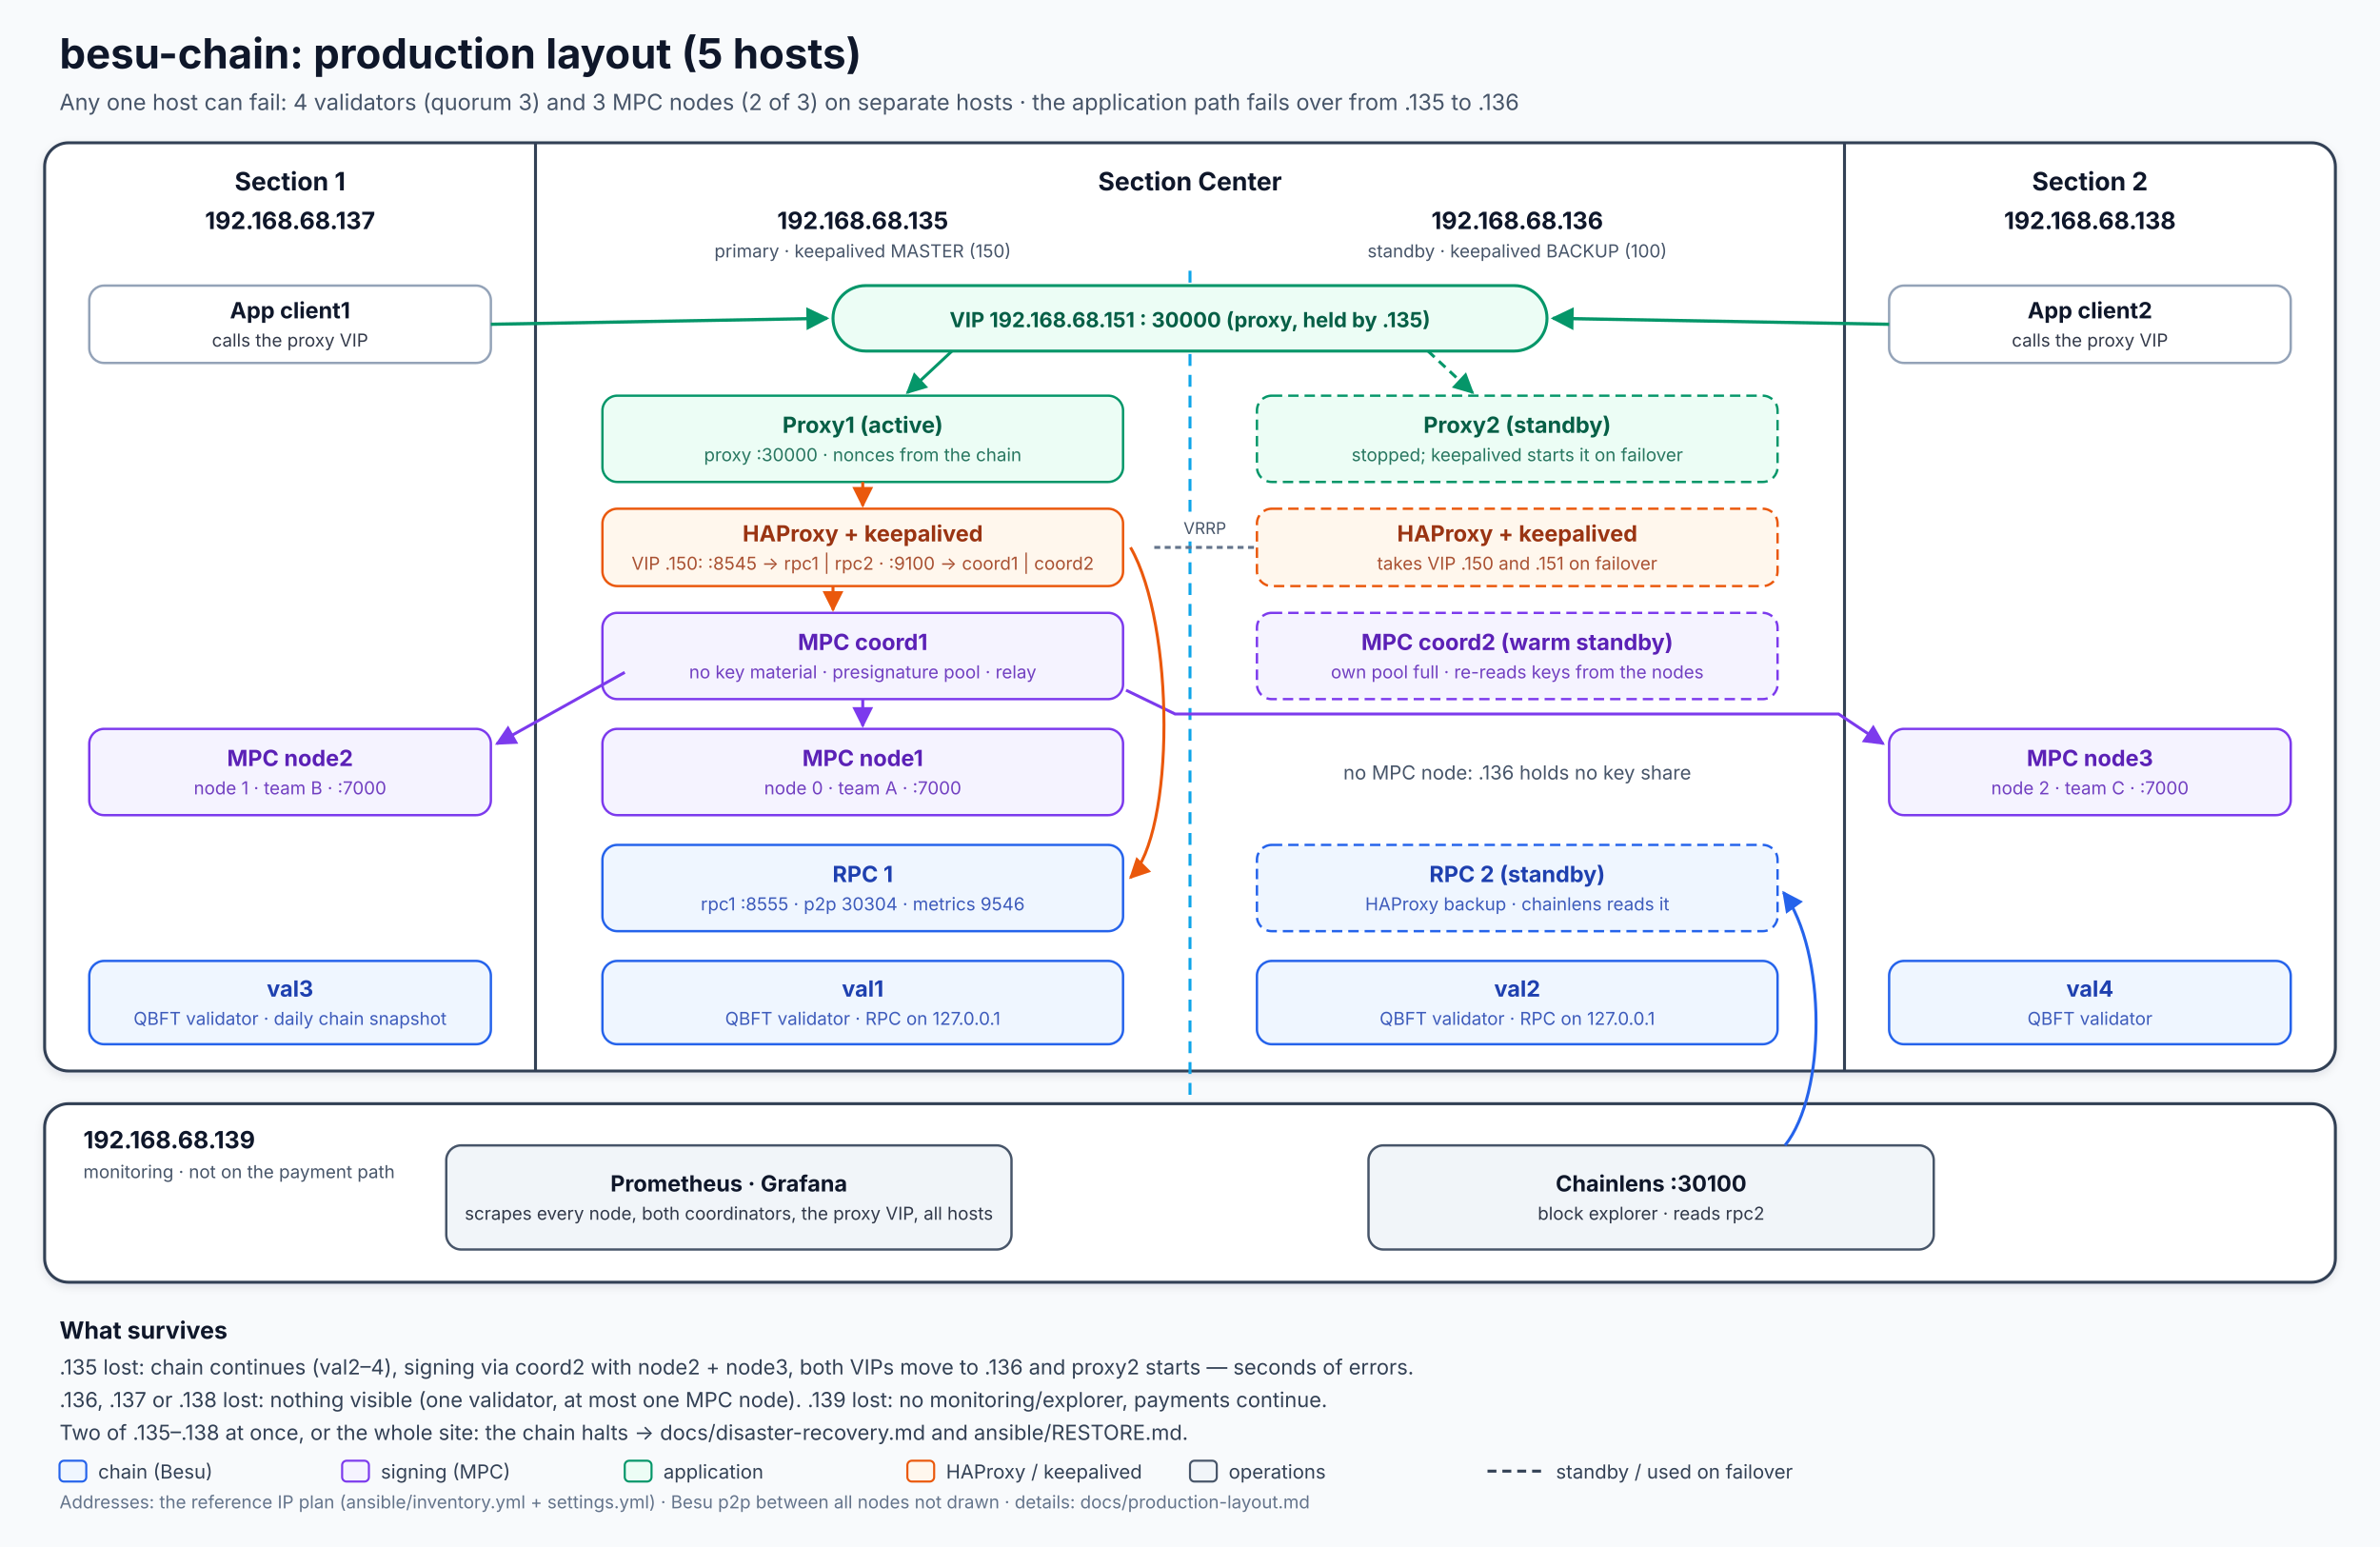
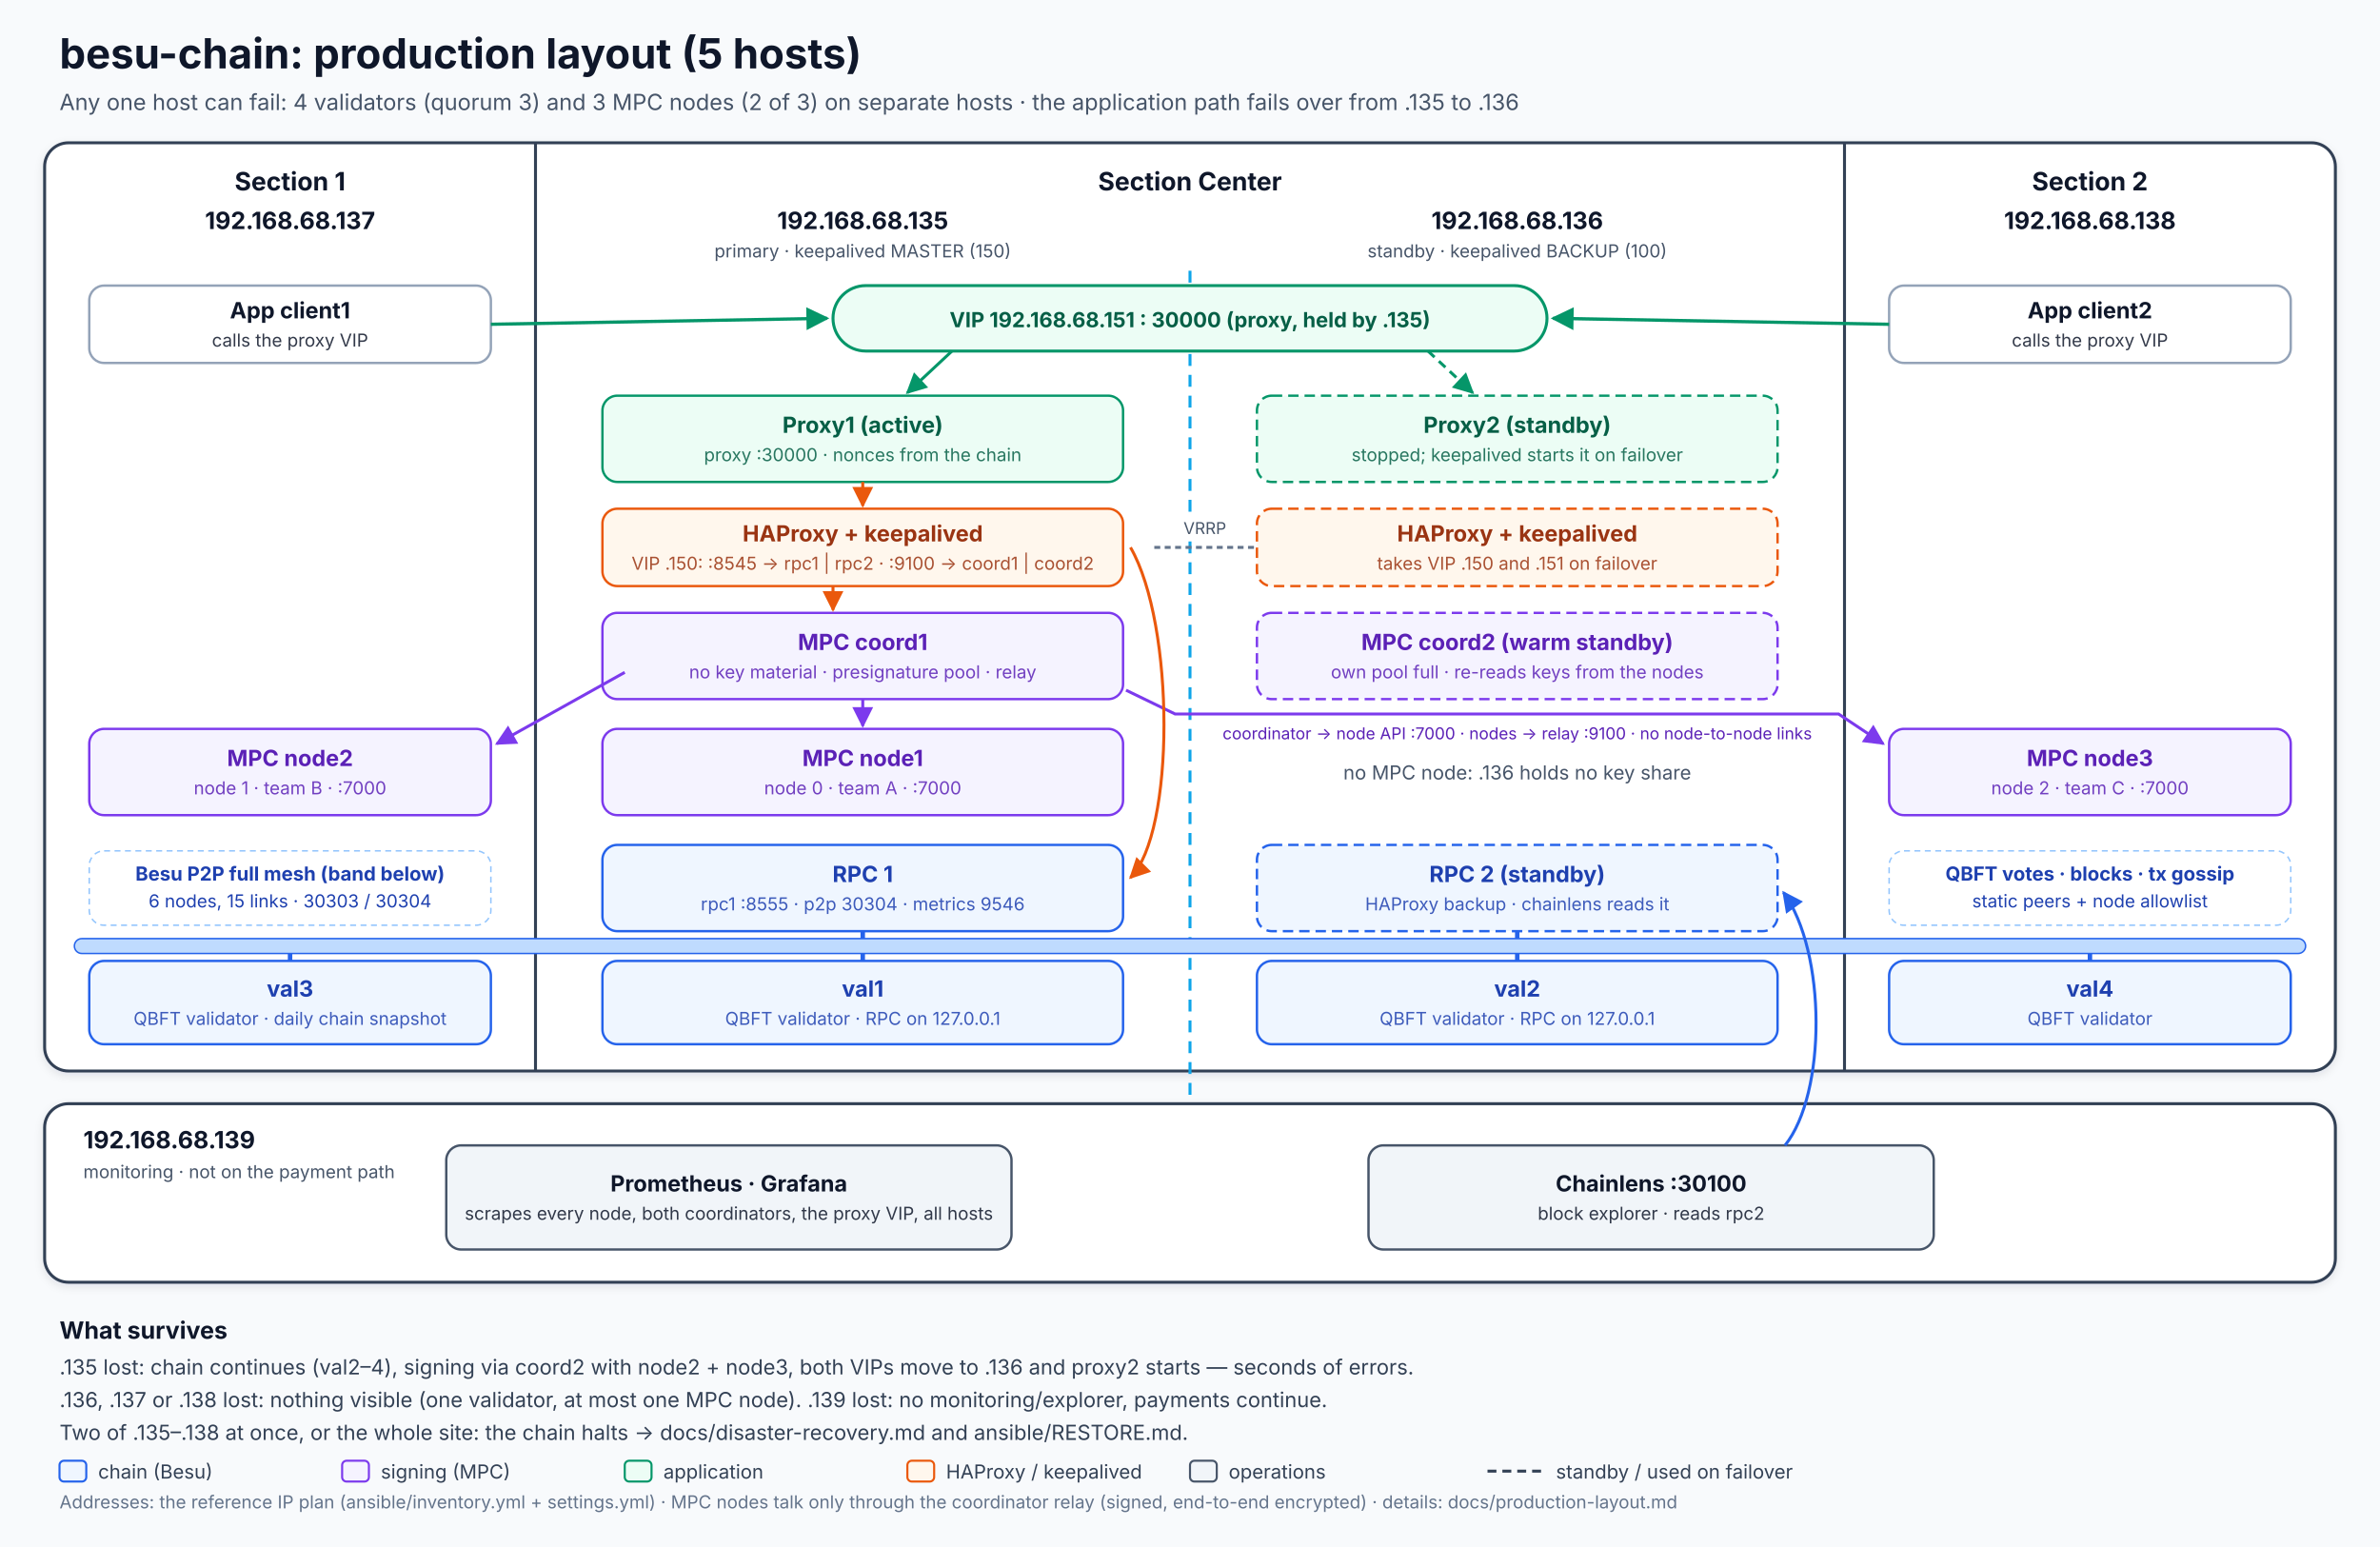
<svg xmlns="http://www.w3.org/2000/svg" width="1600" height="1040" viewBox="0 0 1600 1040" font-family="Inter, 'Segoe UI', Helvetica, Arial, sans-serif">
  <defs>
    <marker id="a" viewBox="0 0 10 10" refX="9" refY="5" markerWidth="7" markerHeight="7" orient="auto-start-reverse">
      <path d="M0,0 L10,5 L0,10 z" fill="#334155" />
    </marker>
    <marker id="aG" viewBox="0 0 10 10" refX="9" refY="5" markerWidth="7" markerHeight="7" orient="auto-start-reverse">
      <path d="M0,0 L10,5 L0,10 z" fill="#059669" />
    </marker>
    <marker id="aP" viewBox="0 0 10 10" refX="9" refY="5" markerWidth="7" markerHeight="7" orient="auto-start-reverse">
      <path d="M0,0 L10,5 L0,10 z" fill="#7c3aed" />
    </marker>
    <marker id="aB" viewBox="0 0 10 10" refX="9" refY="5" markerWidth="7" markerHeight="7" orient="auto-start-reverse">
      <path d="M0,0 L10,5 L0,10 z" fill="#2563eb" />
    </marker>
    <marker id="aO" viewBox="0 0 10 10" refX="9" refY="5" markerWidth="7" markerHeight="7" orient="auto-start-reverse">
      <path d="M0,0 L10,5 L0,10 z" fill="#ea580c" />
    </marker>
    <filter id="sh" x="-5%" y="-5%" width="110%" height="115%">
      <feDropShadow dx="0" dy="2" stdDeviation="3" flood-color="#0f172a" flood-opacity="0.10" />
    </filter>
  </defs>
  <rect width="1600" height="1040" fill="#f8fafc" />
  <text x="40" y="46" font-size="28" fill="#0f172a" text-anchor="start" font-weight="700">besu-chain: production layout (5 hosts)</text>
  <text x="40" y="74" font-size="15" fill="#475569" text-anchor="start" font-weight="400">Any one host can fail: 4 validators (quorum 3) and 3 MPC nodes (2 of 3) on separate hosts · the application path fails over from .135 to .136</text>
  <rect x="30" y="96" width="1540" height="624" rx="16" fill="#ffffff" stroke="#334155" stroke-width="2" filter="url(#sh)" />
  <line x1="360" y1="96" x2="360" y2="720" stroke="#334155" stroke-width="2" />
  <line x1="1240" y1="96" x2="1240" y2="720" stroke="#334155" stroke-width="2" />
  <line x1="800" y1="182" x2="800" y2="760" stroke="#0ea5e9" stroke-width="2" stroke-dasharray="8 6" />
  <text x="195" y="128" font-size="17" fill="#0f172a" text-anchor="middle" font-weight="700">Section 1</text>
  <text x="195" y="154" font-size="16" fill="#0f172a" text-anchor="middle" font-weight="700">192.168.68.137</text>
  <text x="800" y="128" font-size="17" fill="#0f172a" text-anchor="middle" font-weight="700">Section Center</text>
  <text x="580" y="154" font-size="16" fill="#0f172a" text-anchor="middle" font-weight="700">192.168.68.135</text>
  <text x="580" y="173" font-size="12" fill="#475569" text-anchor="middle" font-weight="400">primary · keepalived MASTER (150)</text>
  <text x="1020" y="154" font-size="16" fill="#0f172a" text-anchor="middle" font-weight="700">192.168.68.136</text>
  <text x="1020" y="173" font-size="12" fill="#475569" text-anchor="middle" font-weight="400">standby · keepalived BACKUP (100)</text>
  <text x="1405" y="128" font-size="17" fill="#0f172a" text-anchor="middle" font-weight="700">Section 2</text>
  <text x="1405" y="154" font-size="16" fill="#0f172a" text-anchor="middle" font-weight="700">192.168.68.138</text>
+   <rect x="50" y="631" width="1500" height="10" rx="5" fill="#bfdbfe" stroke="#2563eb" stroke-width="1" />
+   <line x1="195" y1="641" x2="195" y2="646" stroke="#2563eb" stroke-width="3" />
+   <line x1="580" y1="641" x2="580" y2="646" stroke="#2563eb" stroke-width="3" />
+   <line x1="1020" y1="641" x2="1020" y2="646" stroke="#2563eb" stroke-width="3" />
+   <line x1="1405" y1="641" x2="1405" y2="646" stroke="#2563eb" stroke-width="3" />
+   <line x1="580" y1="626" x2="580" y2="631" stroke="#2563eb" stroke-width="3" />
+   <line x1="1020" y1="626" x2="1020" y2="631" stroke="#2563eb" stroke-width="3" />
  <rect x="60" y="192" width="270" height="52" rx="10" fill="#ffffff" stroke="#94a3b8" stroke-width="1.6" />
  <text x="195.0" y="214.0" font-size="15" font-weight="700" fill="#0f172a" text-anchor="middle">App client1</text>
  <text x="195.0" y="233.0" font-size="12" fill="#0f172a" text-anchor="middle" opacity="0.85">calls the proxy VIP</text>
  <rect x="1270" y="192" width="270" height="52" rx="10" fill="#ffffff" stroke="#94a3b8" stroke-width="1.6" />
  <text x="1405.0" y="214.0" font-size="15" font-weight="700" fill="#0f172a" text-anchor="middle">App client2</text>
  <text x="1405.0" y="233.0" font-size="12" fill="#0f172a" text-anchor="middle" opacity="0.85">calls the proxy VIP</text>
  <rect x="560" y="192" width="480" height="44" rx="22" fill="#ecfdf5" stroke="#059669" stroke-width="2" />
  <text x="800" y="220" font-size="14" fill="#065f46" text-anchor="middle" font-weight="700">VIP 192.168.68.151 : 30000  (proxy, held by .135)</text>
  <line x1="330" y1="218" x2="556" y2="214" stroke="#059669" stroke-width="2.2" marker-end="url(#aG)" />
  <line x1="1270" y1="218" x2="1044" y2="214" stroke="#059669" stroke-width="2.2" marker-end="url(#aG)" />
  <line x1="640" y1="236" x2="610" y2="264" stroke="#059669" stroke-width="2" marker-end="url(#aG)" />
  <line x1="960" y1="236" x2="990" y2="264" stroke="#059669" stroke-width="2" stroke-dasharray="6 4" marker-end="url(#aG)" />
  <rect x="405" y="266" width="350" height="58" rx="10" fill="#ecfdf5" stroke="#059669" stroke-width="1.6" />
  <text x="580.0" y="291.0" font-size="15" font-weight="700" fill="#065f46" text-anchor="middle">Proxy1  (active)</text>
  <text x="580.0" y="310.0" font-size="12" fill="#065f46" text-anchor="middle" opacity="0.85">proxy :30000 · nonces from the chain</text>
  <rect x="845" y="266" width="350" height="58" rx="10" fill="#ecfdf5" stroke="#059669" stroke-width="1.6" stroke-dasharray="7 4" />
  <text x="1020.0" y="291.0" font-size="15" font-weight="700" fill="#065f46" text-anchor="middle">Proxy2  (standby)</text>
  <text x="1020.0" y="310.0" font-size="12" fill="#065f46" text-anchor="middle" opacity="0.85">stopped; keepalived starts it on failover</text>
  <rect x="405" y="342" width="350" height="52" rx="10" fill="#fff7ed" stroke="#ea580c" stroke-width="1.6" />
  <text x="580.0" y="364.0" font-size="15" font-weight="700" fill="#9a3412" text-anchor="middle">HAProxy + keepalived</text>
  <text x="580.0" y="383.0" font-size="12" fill="#9a3412" text-anchor="middle" opacity="0.85">VIP .150: :8545 → rpc1 | rpc2 · :9100 → coord1 | coord2</text>
  <rect x="845" y="342" width="350" height="52" rx="10" fill="#fff7ed" stroke="#ea580c" stroke-width="1.6" stroke-dasharray="7 4" />
  <text x="1020.0" y="364.0" font-size="15" font-weight="700" fill="#9a3412" text-anchor="middle">HAProxy + keepalived</text>
  <text x="1020.0" y="383.0" font-size="12" fill="#9a3412" text-anchor="middle" opacity="0.85">takes VIP .150 and .151 on failover</text>
  <line x1="776" y1="368" x2="844" y2="368" stroke="#64748b" stroke-width="2" stroke-dasharray="4 3" />
  <rect x="788" y="347" width="44" height="16" rx="3" fill="#ffffff" />
  <text x="810" y="359" font-size="11" fill="#475569" text-anchor="middle" font-weight="400">VRRP</text>
  <line x1="580" y1="324" x2="580" y2="340" stroke="#ea580c" stroke-width="2" marker-end="url(#aO)" />
  <rect x="405" y="412" width="350" height="58" rx="10" fill="#f5f3ff" stroke="#7c3aed" stroke-width="1.6" />
  <text x="580.0" y="437.0" font-size="15" font-weight="700" fill="#5b21b6" text-anchor="middle">MPC coord1</text>
  <text x="580.0" y="456.0" font-size="12" fill="#5b21b6" text-anchor="middle" opacity="0.85">no key material · presignature pool · relay</text>
  <rect x="845" y="412" width="350" height="58" rx="10" fill="#f5f3ff" stroke="#7c3aed" stroke-width="1.6" stroke-dasharray="7 4" />
  <text x="1020.0" y="437.0" font-size="15" font-weight="700" fill="#5b21b6" text-anchor="middle">MPC coord2  (warm standby)</text>
  <text x="1020.0" y="456.0" font-size="12" fill="#5b21b6" text-anchor="middle" opacity="0.85">own pool full · re-reads keys from the nodes</text>
  <line x1="560" y1="394" x2="560" y2="410" stroke="#ea580c" stroke-width="2" marker-end="url(#aO)" />
  <rect x="60" y="490" width="270" height="58" rx="10" fill="#f5f3ff" stroke="#7c3aed" stroke-width="1.6" />
  <text x="195.0" y="515.0" font-size="15" font-weight="700" fill="#5b21b6" text-anchor="middle">MPC node2</text>
  <text x="195.0" y="534.0" font-size="12" fill="#5b21b6" text-anchor="middle" opacity="0.85">node 1 · team B · :7000</text>
  <rect x="405" y="490" width="350" height="58" rx="10" fill="#f5f3ff" stroke="#7c3aed" stroke-width="1.6" />
  <text x="580.0" y="515.0" font-size="15" font-weight="700" fill="#5b21b6" text-anchor="middle">MPC node1</text>
  <text x="580.0" y="534.0" font-size="12" fill="#5b21b6" text-anchor="middle" opacity="0.85">node 0 · team A · :7000</text>
  <rect x="1270" y="490" width="270" height="58" rx="10" fill="#f5f3ff" stroke="#7c3aed" stroke-width="1.6" />
  <text x="1405.0" y="515.0" font-size="15" font-weight="700" fill="#5b21b6" text-anchor="middle">MPC node3</text>
  <text x="1405.0" y="534.0" font-size="12" fill="#5b21b6" text-anchor="middle" opacity="0.85">node 2 · team C · :7000</text>
  <text x="1020" y="524" font-size="13" fill="#475569" text-anchor="middle" font-weight="400">no MPC node: .136 holds no key share</text>
+   <text x="1020" y="497" font-size="11" fill="#5b21b6" text-anchor="middle" font-weight="400">coordinator → node API :7000 · nodes → relay :9100 · no node-to-node links</text>
  <line x1="580" y1="470" x2="580" y2="488" stroke="#7c3aed" stroke-width="2" marker-end="url(#aP)" />
  <line x1="420" y1="452" x2="334" y2="500" stroke="#7c3aed" stroke-width="2" marker-end="url(#aP)" />
  <path d="M 757 464 L 790 480 L 1236 480 L 1266 500" fill="none" stroke="#7c3aed" stroke-width="2" marker-end="url(#aP)" />
  <rect x="405" y="568" width="350" height="58" rx="10" fill="#eff6ff" stroke="#2563eb" stroke-width="1.6" />
  <text x="580.0" y="593.0" font-size="15" font-weight="700" fill="#1e40af" text-anchor="middle">RPC 1</text>
  <text x="580.0" y="612.0" font-size="12" fill="#1e40af" text-anchor="middle" opacity="0.85">rpc1 :8555 · p2p 30304 · metrics 9546</text>
  <rect x="845" y="568" width="350" height="58" rx="10" fill="#eff6ff" stroke="#2563eb" stroke-width="1.6" stroke-dasharray="7 4" />
  <text x="1020.0" y="593.0" font-size="15" font-weight="700" fill="#1e40af" text-anchor="middle">RPC 2  (standby)</text>
  <text x="1020.0" y="612.0" font-size="12" fill="#1e40af" text-anchor="middle" opacity="0.85">HAProxy backup · chainlens reads it</text>
  <path d="M 760 368 C 790 420 790 560 760 590" fill="none" stroke="#ea580c" stroke-width="2" marker-end="url(#aO)" />
+   <rect x="60" y="572" width="270" height="50" rx="10" fill="#ffffff" stroke="#93c5fd" stroke-dasharray="4 3" />
+   <text x="195" y="592" font-size="13" fill="#1e40af" text-anchor="middle" font-weight="700">Besu P2P full mesh (band below)</text>
+   <text x="195" y="610" font-size="12" fill="#1e40af" text-anchor="middle" font-weight="400">6 nodes, 15 links · 30303 / 30304</text>
+   <rect x="1270" y="572" width="270" height="50" rx="10" fill="#ffffff" stroke="#93c5fd" stroke-dasharray="4 3" />
+   <text x="1405" y="592" font-size="13" fill="#1e40af" text-anchor="middle" font-weight="700">QBFT votes · blocks · tx gossip</text>
+   <text x="1405" y="610" font-size="12" fill="#1e40af" text-anchor="middle" font-weight="400">static peers + node allowlist</text>
  <rect x="60" y="646" width="270" height="56" rx="10" fill="#eff6ff" stroke="#2563eb" stroke-width="1.6" />
  <text x="195.0" y="670.0" font-size="15" font-weight="700" fill="#1e40af" text-anchor="middle">val3</text>
  <text x="195.0" y="689.0" font-size="12" fill="#1e40af" text-anchor="middle" opacity="0.85">QBFT validator · daily chain snapshot</text>
  <rect x="405" y="646" width="350" height="56" rx="10" fill="#eff6ff" stroke="#2563eb" stroke-width="1.6" />
  <text x="580.0" y="670.0" font-size="15" font-weight="700" fill="#1e40af" text-anchor="middle">val1</text>
  <text x="580.0" y="689.0" font-size="12" fill="#1e40af" text-anchor="middle" opacity="0.85">QBFT validator · RPC on 127.0.0.1</text>
  <rect x="845" y="646" width="350" height="56" rx="10" fill="#eff6ff" stroke="#2563eb" stroke-width="1.6" />
  <text x="1020.0" y="670.0" font-size="15" font-weight="700" fill="#1e40af" text-anchor="middle">val2</text>
  <text x="1020.0" y="689.0" font-size="12" fill="#1e40af" text-anchor="middle" opacity="0.85">QBFT validator · RPC on 127.0.0.1</text>
  <rect x="1270" y="646" width="270" height="56" rx="10" fill="#eff6ff" stroke="#2563eb" stroke-width="1.6" />
  <text x="1405.0" y="670.0" font-size="15" font-weight="700" fill="#1e40af" text-anchor="middle">val4</text>
  <text x="1405.0" y="689.0" font-size="12" fill="#1e40af" text-anchor="middle" opacity="0.85">QBFT validator</text>
  <rect x="30" y="742" width="1540" height="120" rx="16" fill="#ffffff" stroke="#334155" stroke-width="2" filter="url(#sh)" />
  <text x="56" y="772" font-size="16" fill="#0f172a" text-anchor="start" font-weight="700">192.168.68.139</text>
  <text x="56" y="792" font-size="12" fill="#475569" text-anchor="start" font-weight="400">monitoring · not on the payment path</text>
  <rect x="300" y="770" width="380" height="70" rx="10" fill="#f1f5f9" stroke="#475569" stroke-width="1.6" />
  <text x="490.0" y="801.0" font-size="15" font-weight="700" fill="#0f172a" text-anchor="middle">Prometheus · Grafana</text>
  <text x="490.0" y="820.0" font-size="12" fill="#0f172a" text-anchor="middle" opacity="0.85">scrapes every node, both coordinators, the proxy VIP, all hosts</text>
  <rect x="920" y="770" width="380" height="70" rx="10" fill="#f1f5f9" stroke="#475569" stroke-width="1.6" />
  <text x="1110.0" y="801.0" font-size="15" font-weight="700" fill="#0f172a" text-anchor="middle">Chainlens  :30100</text>
  <text x="1110.0" y="820.0" font-size="12" fill="#0f172a" text-anchor="middle" opacity="0.85">block explorer · reads rpc2</text>
  <path d="M 1200 770 C 1228 735 1228 640 1199 600" fill="none" stroke="#2563eb" stroke-width="2" marker-end="url(#aB)" />
  <text x="40" y="900" font-size="16" fill="#0f172a" text-anchor="start" font-weight="700">What survives</text>
  <text x="40" y="924" font-size="14" fill="#334155" text-anchor="start" font-weight="400">.135 lost: chain continues (val2–4), signing via coord2 with node2 + node3, both VIPs move to .136 and proxy2 starts — seconds of errors.</text>
  <text x="40" y="946" font-size="14" fill="#334155" text-anchor="start" font-weight="400">.136, .137 or .138 lost: nothing visible (one validator, at most one MPC node). .139 lost: no monitoring/explorer, payments continue.</text>
  <text x="40" y="968" font-size="14" fill="#334155" text-anchor="start" font-weight="400">Two of .135–.138 at once, or the whole site: the chain halts → docs/disaster-recovery.md and ansible/RESTORE.md.</text>
  <rect x="40" y="982" width="18" height="14" rx="3" fill="#eff6ff" stroke="#2563eb" stroke-width="1.4" />
  <text x="66" y="994" font-size="13" fill="#334155" text-anchor="start" font-weight="400">chain (Besu)</text>
  <rect x="230" y="982" width="18" height="14" rx="3" fill="#f5f3ff" stroke="#7c3aed" stroke-width="1.4" />
  <text x="256" y="994" font-size="13" fill="#334155" text-anchor="start" font-weight="400">signing (MPC)</text>
  <rect x="420" y="982" width="18" height="14" rx="3" fill="#ecfdf5" stroke="#059669" stroke-width="1.4" />
  <text x="446" y="994" font-size="13" fill="#334155" text-anchor="start" font-weight="400">application</text>
  <rect x="610" y="982" width="18" height="14" rx="3" fill="#fff7ed" stroke="#ea580c" stroke-width="1.4" />
  <text x="636" y="994" font-size="13" fill="#334155" text-anchor="start" font-weight="400">HAProxy / keepalived</text>
  <rect x="800" y="982" width="18" height="14" rx="3" fill="#f1f5f9" stroke="#475569" stroke-width="1.4" />
  <text x="826" y="994" font-size="13" fill="#334155" text-anchor="start" font-weight="400">operations</text>
  <line x1="1000" y1="989" x2="1036" y2="989" stroke="#334155" stroke-width="2" stroke-dasharray="6 4" />
  <text x="1046" y="994" font-size="13" fill="#334155" text-anchor="start" font-weight="400">standby / used on failover</text>
-   <text x="40" y="1014" font-size="12" fill="#64748b" text-anchor="start" font-weight="400">Addresses: the reference IP plan (ansible/inventory.yml + settings.yml) · Besu p2p between all nodes not drawn · details: docs/production-layout.md</text>
+   <text x="40" y="1014" font-size="12" fill="#64748b" text-anchor="start" font-weight="400">Addresses: the reference IP plan (ansible/inventory.yml + settings.yml) · MPC nodes talk only through the coordinator relay (signed, end-to-end encrypted) · details: docs/production-layout.md</text>
</svg>
